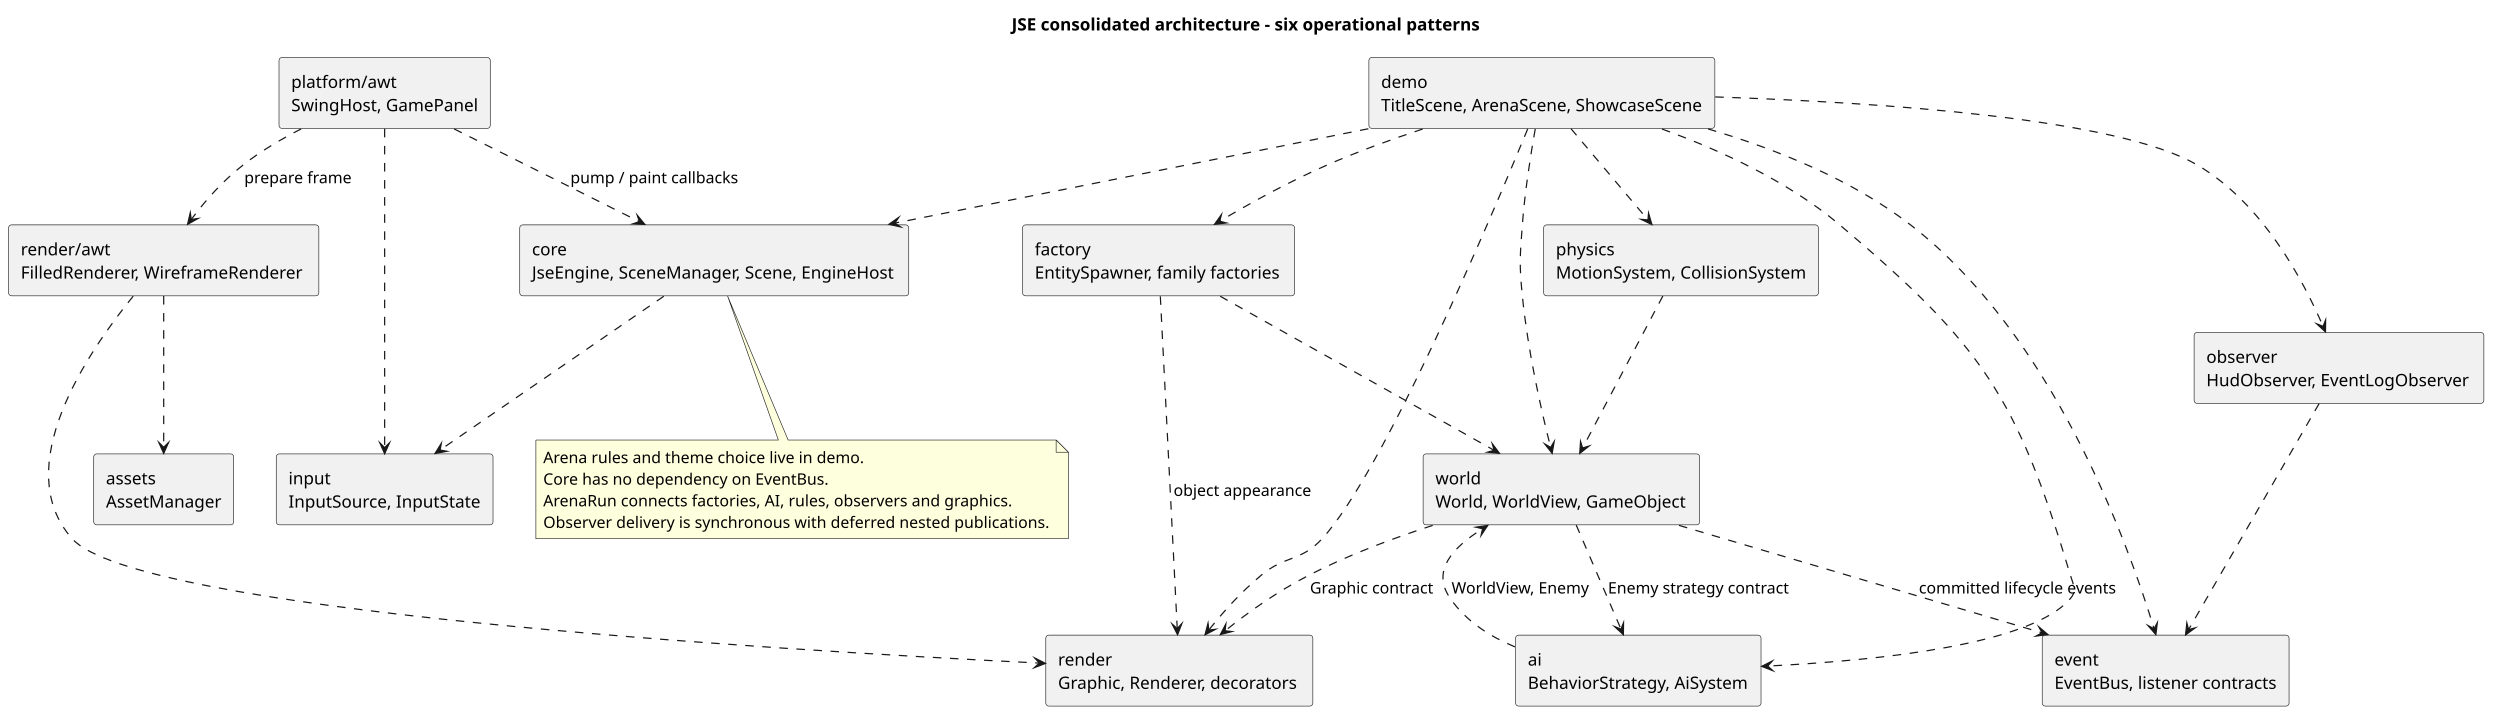
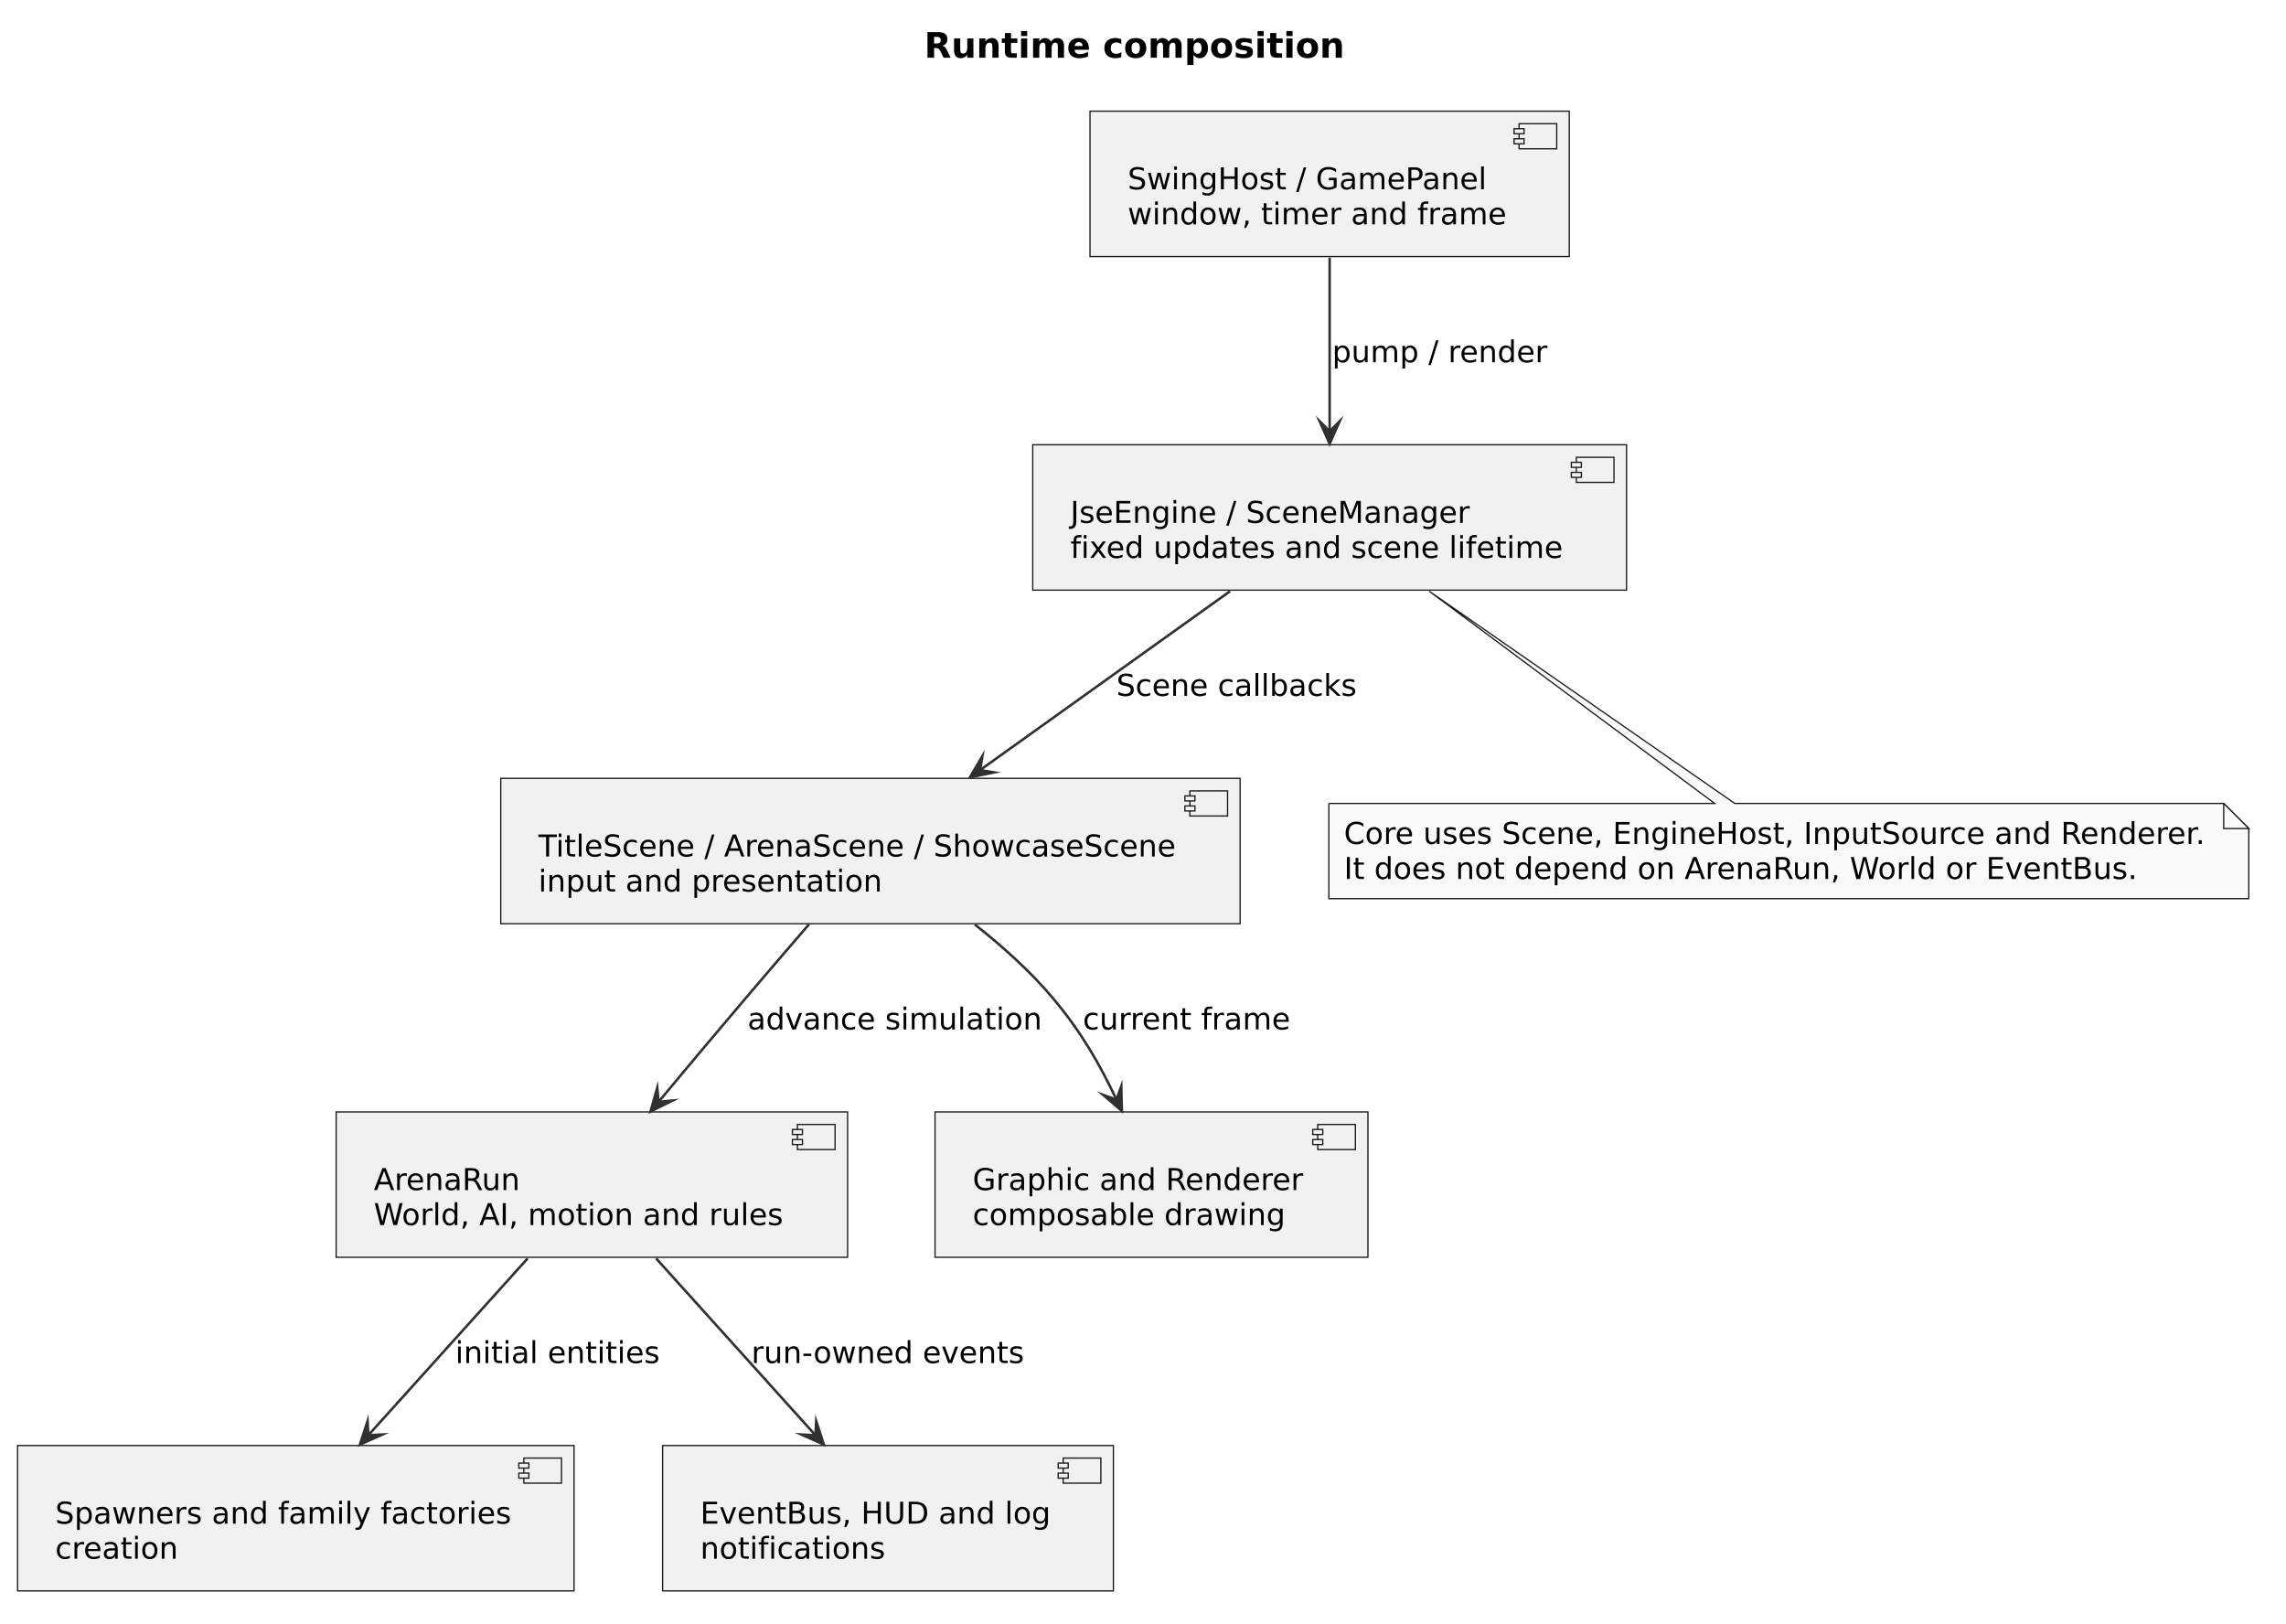
- <svg xmlns="http://www.w3.org/2000/svg" version="1.1" data-diagram-type="DESCRIPTION" style="width:2048px;height:592px;background:#FFFFFF;" width="2048px" height="592px" viewBox="0 0 2048 592" zoomAndPan="magnify" preserveAspectRatio="none" contentStyleType="text/css">
+ <svg xmlns="http://www.w3.org/2000/svg" version="1.1" data-diagram-type="DESCRIPTION" style="width:911px;height:647px;background:#FFFFFF;" width="911px" height="647px" viewBox="0 0 911 647" zoomAndPan="magnify" preserveAspectRatio="none" contentStyleType="text/css">
  <defs />
  <g font-family="sans-serif" lengthAdjust="spacing">
-     <g class="title" data-source-line="1">
-       <text x="828.723" y="24.966" fill="#000" font-size="14" textLength="384.341" font-weight="700">JSE consolidated architecture - six operational patterns</text>
+     <g class="title" data-source-line="2">
+       <text x="368.332" y="22.995" fill="#000" font-size="14" textLength="167.515" font-weight="700" font-family="DejaVu Sans">Runtime composition</text>
    </g>
-     <g class="entity" data-qualified-name="demo" id="ent0001" data-source-line="3">
-       <rect x="1121.39" y="47.068" width="283.409" height="58.136" fill="#F1F1F1" style="stroke:#181818;stroke-width:0.5;" rx="2.5" ry="2.5" />
-       <text x="1131.39" y="72.034" fill="#000" font-size="14" textLength="38.066">demo</text>
-       <text x="1131.39" y="91.102" fill="#000" font-size="14" textLength="263.409">TitleScene, ArenaScene, ShowcaseScene</text>
+     <g class="entity" data-qualified-name="desktop" id="ent0001" data-source-line="3">
+       <rect x="434.38" y="44.297" width="190.99" height="57.938" fill="#F1F1F1" style="stroke:#181818;stroke-width:0.5;" />
+       <rect x="605.37" y="49.297" width="15" height="10" fill="#F1F1F1" style="stroke:#181818;stroke-width:0.5;" />
+       <rect x="603.37" y="51.297" width="4" height="2" fill="#F1F1F1" style="stroke:#181818;stroke-width:0.5;" />
+       <rect x="603.37" y="55.297" width="4" height="2" fill="#F1F1F1" style="stroke:#181818;stroke-width:0.5;" />
+       <text x="449.38" y="75.436" fill="#000" font-size="12" textLength="143.619" font-family="DejaVu Sans">SwingHost / GamePanel</text>
+       <text x="449.38" y="89.404" fill="#000" font-size="12" textLength="150.99" font-family="DejaVu Sans">window, timer and frame</text>
    </g>
    <g class="entity" data-qualified-name="core" id="ent0002" data-source-line="4">
-       <rect x="425.77" y="184.208" width="318.661" height="58.136" fill="#F1F1F1" style="stroke:#181818;stroke-width:0.5;" rx="2.5" ry="2.5" />
-       <text x="435.77" y="209.174" fill="#000" font-size="14" textLength="28.868">core</text>
-       <text x="435.77" y="228.242" fill="#000" font-size="14" textLength="298.661">JseEngine, SceneManager, Scene, EngineHost</text>
+       <rect x="411.56" y="177.237" width="236.635" height="57.938" fill="#F1F1F1" style="stroke:#181818;stroke-width:0.5;" />
+       <rect x="628.195" y="182.237" width="15" height="10" fill="#F1F1F1" style="stroke:#181818;stroke-width:0.5;" />
+       <rect x="626.195" y="184.237" width="4" height="2" fill="#F1F1F1" style="stroke:#181818;stroke-width:0.5;" />
+       <rect x="626.195" y="188.237" width="4" height="2" fill="#F1F1F1" style="stroke:#181818;stroke-width:0.5;" />
+       <text x="426.56" y="208.376" fill="#000" font-size="12" textLength="159.158" font-family="DejaVu Sans">JseEngine / SceneManager</text>
+       <text x="426.56" y="222.344" fill="#000" font-size="12" textLength="196.635" font-family="DejaVu Sans">fixed updates and scene lifetime</text>
    </g>
-     <g class="entity" data-qualified-name="platform" id="ent0003" data-source-line="5">
-       <rect x="228.56" y="47.068" width="173.075" height="58.136" fill="#F1F1F1" style="stroke:#181818;stroke-width:0.5;" rx="2.5" ry="2.5" />
-       <text x="238.56" y="72.034" fill="#000" font-size="14" textLength="86.408">platform/awt</text>
-       <text x="238.56" y="91.102" fill="#000" font-size="14" textLength="153.075">SwingHost, GamePanel</text>
+     <g class="entity" data-qualified-name="scenes" id="ent0003" data-source-line="5">
+       <rect x="199.56" y="310.177" width="294.637" height="57.938" fill="#F1F1F1" style="stroke:#181818;stroke-width:0.5;" />
+       <rect x="474.197" y="315.177" width="15" height="10" fill="#F1F1F1" style="stroke:#181818;stroke-width:0.5;" />
+       <rect x="472.197" y="317.177" width="4" height="2" fill="#F1F1F1" style="stroke:#181818;stroke-width:0.5;" />
+       <rect x="472.197" y="321.177" width="4" height="2" fill="#F1F1F1" style="stroke:#181818;stroke-width:0.5;" />
+       <text x="214.56" y="341.316" fill="#000" font-size="12" textLength="254.637" font-family="DejaVu Sans">TitleScene / ArenaScene / ShowcaseScene</text>
+       <text x="214.56" y="355.284" fill="#000" font-size="12" textLength="137.291" font-family="DejaVu Sans">input and presentation</text>
    </g>
-     <g class="entity" data-qualified-name="input" id="ent0004" data-source-line="6">
-       <rect x="226.31" y="371.818" width="177.569" height="58.136" fill="#F1F1F1" style="stroke:#181818;stroke-width:0.5;" rx="2.5" ry="2.5" />
-       <text x="236.31" y="396.784" fill="#000" font-size="14" textLength="34.58">input</text>
-       <text x="236.31" y="415.852" fill="#000" font-size="14" textLength="157.569">InputSource, InputState</text>
+     <g class="entity" data-qualified-name="run" id="ent0004" data-source-line="6">
+       <rect x="133.96" y="443.107" width="203.828" height="57.938" fill="#F1F1F1" style="stroke:#181818;stroke-width:0.5;" />
+       <rect x="317.788" y="448.107" width="15" height="10" fill="#F1F1F1" style="stroke:#181818;stroke-width:0.5;" />
+       <rect x="315.788" y="450.107" width="4" height="2" fill="#F1F1F1" style="stroke:#181818;stroke-width:0.5;" />
+       <rect x="315.788" y="454.107" width="4" height="2" fill="#F1F1F1" style="stroke:#181818;stroke-width:0.5;" />
+       <text x="148.96" y="474.246" fill="#000" font-size="12" textLength="59.033" font-family="DejaVu Sans">ArenaRun</text>
+       <text x="148.96" y="488.214" fill="#000" font-size="12" textLength="163.828" font-family="DejaVu Sans">World, AI, motion and rules</text>
    </g>
-     <g class="entity" data-qualified-name="world" id="ent0005" data-source-line="7">
-       <rect x="1165.82" y="371.818" width="226.541" height="58.136" fill="#F1F1F1" style="stroke:#181818;stroke-width:0.5;" rx="2.5" ry="2.5" />
-       <text x="1175.82" y="396.784" fill="#000" font-size="14" textLength="37.478">world</text>
-       <text x="1175.82" y="415.852" fill="#000" font-size="14" textLength="206.541">World, WorldView, GameObject</text>
+     <g class="entity" data-qualified-name="factory" id="ent0005" data-source-line="7">
+       <rect x="7" y="576.047" width="221.758" height="57.938" fill="#F1F1F1" style="stroke:#181818;stroke-width:0.5;" />
+       <rect x="208.758" y="581.047" width="15" height="10" fill="#F1F1F1" style="stroke:#181818;stroke-width:0.5;" />
+       <rect x="206.758" y="583.047" width="4" height="2" fill="#F1F1F1" style="stroke:#181818;stroke-width:0.5;" />
+       <rect x="206.758" y="587.047" width="4" height="2" fill="#F1F1F1" style="stroke:#181818;stroke-width:0.5;" />
+       <text x="22" y="607.186" fill="#000" font-size="12" textLength="181.758" font-family="DejaVu Sans">Spawners and family factories</text>
+       <text x="22" y="621.154" fill="#000" font-size="12" textLength="49.254" font-family="DejaVu Sans">creation</text>
    </g>
-     <g class="entity" data-qualified-name="factory" id="ent0006" data-source-line="8">
-       <rect x="837.67" y="184.208" width="222.845" height="58.136" fill="#F1F1F1" style="stroke:#181818;stroke-width:0.5;" rx="2.5" ry="2.5" />
-       <text x="847.67" y="209.174" fill="#000" font-size="14" textLength="45.836">factory</text>
-       <text x="847.67" y="228.242" fill="#000" font-size="14" textLength="202.845">EntitySpawner, family factories</text>
+     <g class="entity" data-qualified-name="events" id="ent0006" data-source-line="8">
+       <rect x="264.06" y="576.047" width="179.641" height="57.938" fill="#F1F1F1" style="stroke:#181818;stroke-width:0.5;" />
+       <rect x="423.701" y="581.047" width="15" height="10" fill="#F1F1F1" style="stroke:#181818;stroke-width:0.5;" />
+       <rect x="421.701" y="583.047" width="4" height="2" fill="#F1F1F1" style="stroke:#181818;stroke-width:0.5;" />
+       <rect x="421.701" y="587.047" width="4" height="2" fill="#F1F1F1" style="stroke:#181818;stroke-width:0.5;" />
+       <text x="279.06" y="607.186" fill="#000" font-size="12" textLength="139.641" font-family="DejaVu Sans">EventBus, HUD and log</text>
+       <text x="279.06" y="621.154" fill="#000" font-size="12" textLength="73.734" font-family="DejaVu Sans">notifications</text>
    </g>
-     <g class="entity" data-qualified-name="ai" id="ent0007" data-source-line="9">
-       <rect x="1241.56" y="520.298" width="201.075" height="58.136" fill="#F1F1F1" style="stroke:#181818;stroke-width:0.5;" rx="2.5" ry="2.5" />
-       <text x="1251.56" y="545.264" fill="#000" font-size="14" textLength="11.466">ai</text>
-       <text x="1251.56" y="564.332" fill="#000" font-size="14" textLength="181.075">BehaviorStrategy, AiSystem</text>
+     <g class="entity" data-qualified-name="graphics" id="ent0007" data-source-line="9">
+       <rect x="372.62" y="443.107" width="172.521" height="57.938" fill="#F1F1F1" style="stroke:#181818;stroke-width:0.5;" />
+       <rect x="525.141" y="448.107" width="15" height="10" fill="#F1F1F1" style="stroke:#181818;stroke-width:0.5;" />
+       <rect x="523.141" y="450.107" width="4" height="2" fill="#F1F1F1" style="stroke:#181818;stroke-width:0.5;" />
+       <rect x="523.141" y="454.107" width="4" height="2" fill="#F1F1F1" style="stroke:#181818;stroke-width:0.5;" />
+       <text x="387.62" y="474.246" fill="#000" font-size="12" textLength="132.521" font-family="DejaVu Sans">Graphic and Renderer</text>
+       <text x="387.62" y="488.214" fill="#000" font-size="12" textLength="124.617" font-family="DejaVu Sans">composable drawing</text>
    </g>
-     <g class="entity" data-qualified-name="physics" id="ent0008" data-source-line="10">
-       <rect x="1264.55" y="184.208" width="225.085" height="58.136" fill="#F1F1F1" style="stroke:#181818;stroke-width:0.5;" rx="2.5" ry="2.5" />
-       <text x="1274.55" y="209.174" fill="#000" font-size="14" textLength="48.146">physics</text>
-       <text x="1274.55" y="228.242" fill="#000" font-size="14" textLength="205.085">MotionSystem, CollisionSystem</text>
+     <g class="entity" data-qualified-name="GMN14" id="ent0015" data-source-line="17">
+       <path d="M529.58,320.177 L529.58,358.114 A0,0 0 0 0 529.58,358.114 L896.178,358.114 A0,0 0 0 0 896.178,358.114 L896.178,330.177 L886.178,320.177 L691.33,320.177 L569.59,235.617 L683.33,320.177 L529.58,320.177 A0,0 0 0 0 529.58,320.177" style="stroke:#181818;stroke-width:0.5;" fill="#FAFAFA" />
+       <path d="M886.178,320.177 L886.178,330.177 L896.178,330.177 L886.178,320.177" style="stroke:#181818;stroke-width:0.5;" fill="#FAFAFA" />
+       <text x="535.58" y="336.316" fill="#000" font-size="12" textLength="345.598" font-family="DejaVu Sans">Core uses Scene, EngineHost, InputSource and Renderer.</text>
+       <text x="535.58" y="350.284" fill="#000" font-size="12" textLength="317.672" font-family="DejaVu Sans">It does not depend on ArenaRun, World or EventBus.</text>
    </g>
-     <g class="entity" data-qualified-name="events" id="ent0009" data-source-line="11">
-       <rect x="1672.99" y="520.298" width="202.209" height="58.136" fill="#F1F1F1" style="stroke:#181818;stroke-width:0.5;" rx="2.5" ry="2.5" />
-       <text x="1682.99" y="545.264" fill="#000" font-size="14" textLength="36.61">event</text>
-       <text x="1682.99" y="564.332" fill="#000" font-size="14" textLength="182.209">EventBus, listener contracts</text>
+     <g class="link" data-entity-1="ent0001" data-entity-2="ent0002" id="lnk8" data-source-line="10" data-link-type="dependency">
+       <path d="M529.88,102.677 C529.88,124.647 529.88,149.897 529.88,171.847" style="stroke:#303030;stroke-width:1;" fill="none" id="desktop-to-core" />
+       <polygon points="529.88,176.847,533.88,167.847,529.88,171.847,525.88,167.847,529.88,176.847" fill="#303030" style="stroke:#303030;stroke-width:1;stroke-linejoin:miter;stroke-miterlimit:10;" />
+       <text x="530.88" y="144.376" fill="#000" font-size="12" textLength="86.057" font-family="DejaVu Sans">pump / render</text>
    </g>
-     <g class="entity" data-qualified-name="observers" id="ent0010" data-source-line="12">
-       <rect x="1797.41" y="272.338" width="237.377" height="58.136" fill="#F1F1F1" style="stroke:#181818;stroke-width:0.5;" rx="2.5" ry="2.5" />
-       <text x="1807.41" y="297.304" fill="#000" font-size="14" textLength="58.254">observer</text>
-       <text x="1807.41" y="316.372" fill="#000" font-size="14" textLength="217.377">HudObserver, EventLogObserver</text>
+     <g class="link" data-entity-1="ent0002" data-entity-2="ent0003" id="lnk9" data-source-line="11" data-link-type="dependency">
+       <path d="M490.17,235.617 C459.48,257.577 421.256,284.928 390.576,306.878" style="stroke:#303030;stroke-width:1;" fill="none" id="core-to-scenes" />
+       <polygon points="386.51,309.787,396.157,307.803,390.576,306.878,391.502,301.297,386.51,309.787" fill="#303030" style="stroke:#303030;stroke-width:1;stroke-linejoin:miter;stroke-miterlimit:10;" />
+       <text x="444.87" y="277.316" fill="#000" font-size="12" textLength="95.789" font-family="DejaVu Sans">Scene callbacks</text>
    </g>
-     <g class="entity" data-qualified-name="render" id="ent0011" data-source-line="13">
-       <rect x="856.71" y="520.298" width="218.771" height="58.136" fill="#F1F1F1" style="stroke:#181818;stroke-width:0.5;" rx="2.5" ry="2.5" />
-       <text x="866.71" y="545.264" fill="#000" font-size="14" textLength="44.618">render</text>
-       <text x="866.71" y="564.332" fill="#000" font-size="14" textLength="198.771">Graphic, Renderer, decorators</text>
+     <g class="link" data-entity-1="ent0003" data-entity-2="ent0004" id="lnk10" data-source-line="12" data-link-type="dependency">
+       <path d="M322.38,368.377 C314.23,377.807 305.14,388.387 296.88,398.107 C284.37,412.837 273.761,425.506 262.441,439.086" style="stroke:#303030;stroke-width:1;" fill="none" id="scenes-to-run" />
+       <polygon points="259.24,442.927,268.075,438.575,262.441,439.086,261.93,433.453,259.24,442.927" fill="#303030" style="stroke:#303030;stroke-width:1;stroke-linejoin:miter;stroke-miterlimit:10;" />
+       <text x="297.88" y="410.246" fill="#000" font-size="12" textLength="117.381" font-family="DejaVu Sans">advance simulation</text>
    </g>
-     <g class="entity" data-qualified-name="awtrender" id="ent0012" data-source-line="14">
-       <rect x="7" y="184.208" width="254.191" height="58.136" fill="#F1F1F1" style="stroke:#181818;stroke-width:0.5;" rx="2.5" ry="2.5" />
-       <text x="17" y="209.174" fill="#000" font-size="14" textLength="73.738">render/awt</text>
-       <text x="17" y="228.242" fill="#000" font-size="14" textLength="234.191">FilledRenderer, WireframeRenderer</text>
+     <g class="link" data-entity-1="ent0004" data-entity-2="ent0005" id="lnk11" data-source-line="13" data-link-type="dependency">
+       <path d="M210.27,501.497 C190.48,523.457 166.557,550.003 146.777,571.953" style="stroke:#303030;stroke-width:1;" fill="none" id="run-to-factory" />
+       <polygon points="143.43,575.667,152.426,571.659,146.777,571.953,146.483,566.303,143.43,575.667" fill="#303030" style="stroke:#303030;stroke-width:1;stroke-linejoin:miter;stroke-miterlimit:10;" />
+       <text x="181.42" y="543.186" fill="#000" font-size="12" textLength="81.516" font-family="DejaVu Sans">initial entities</text>
    </g>
-     <g class="entity" data-qualified-name="assets" id="ent0013" data-source-line="15">
-       <rect x="76.77" y="371.818" width="114.654" height="58.136" fill="#F1F1F1" style="stroke:#181818;stroke-width:0.5;" rx="2.5" ry="2.5" />
-       <text x="86.77" y="396.784" fill="#000" font-size="14" textLength="40.922">assets</text>
-       <text x="86.77" y="415.852" fill="#000" font-size="14" textLength="94.654">AssetManager</text>
+     <g class="link" data-entity-1="ent0004" data-entity-2="ent0006" id="lnk12" data-source-line="14" data-link-type="dependency">
+       <path d="M261.48,501.497 C281.28,523.457 305.193,550.003 324.973,571.953" style="stroke:#303030;stroke-width:1;" fill="none" id="run-to-events" />
+       <polygon points="328.32,575.667,325.267,566.303,324.973,571.953,319.324,571.659,328.32,575.667" fill="#303030" style="stroke:#303030;stroke-width:1;stroke-linejoin:miter;stroke-miterlimit:10;" />
+       <text x="299.42" y="543.186" fill="#000" font-size="12" textLength="108.48" font-family="DejaVu Sans">run-owned events</text>
    </g>
-     <g class="entity" data-qualified-name="GMN36" id="ent0037" data-source-line="39">
-       <path d="M439,360.478 L439,441.302 A0,0 0 0 0 439,441.302 L875.181,441.302 A0,0 0 0 0 875.181,441.302 L875.181,370.478 L865.181,360.478 L645.64,360.478 L596.03,242.468 L637.64,360.478 L439,360.478 A0,0 0 0 0 439,360.478" style="stroke:#181818;stroke-width:0.5;" fill="#FEFFDD" />
-       <path d="M865.181,360.478 L865.181,370.478 L875.181,370.478 L865.181,360.478" style="stroke:#181818;stroke-width:0.5;" fill="#FEFFDD" />
-       <text x="445" y="379.375" fill="#000" font-size="13" textLength="263.107">Arena rules and theme choice live in demo.</text>
-       <text x="445" y="397.081" fill="#000" font-size="13" textLength="234.039">Core has no dependency on EventBus.</text>
-       <text x="445" y="414.787" fill="#000" font-size="13" textLength="384.774">ArenaRun connects factories, AI, rules, observers and graphics.</text>
-       <text x="445" y="432.493" fill="#000" font-size="13" textLength="415.181">Observer delivery is synchronous with deferred nested publications.</text>
-     </g>
-     <g class="link" data-entity-1="ent0001" data-entity-2="ent0002" id="lnk14" data-source-line="16" data-link-type="dependency">
-       <path d="M1120.96,105.468 C1005.64,128.458 848.694,159.73 733.114,182.77" style="stroke:#181818;stroke-width:1;stroke-dasharray:7,7;" fill="none" id="demo-to-core" />
-       <polygon points="728.21,183.748,737.818,185.911,733.114,182.77,736.254,178.066,728.21,183.748" fill="#181818" style="stroke:#181818;stroke-width:1;stroke-linejoin:miter;stroke-miterlimit:10;" />
-     </g>
-     <g class="link" data-entity-1="ent0001" data-entity-2="ent0005" id="lnk15" data-source-line="17" data-link-type="dependency">
-       <path d="M1257.66,105.638 C1253.85,127.138 1249.09,157.408 1247.1,184.208 C1245.18,209.978 1244.51,216.638 1247.1,242.338 C1251.69,288.028 1262.366,335.2 1270.286,366.56" style="stroke:#181818;stroke-width:1;stroke-dasharray:7,7;" fill="none" id="demo-to-world" />
-       <polygon points="1271.51,371.408,1273.184,361.702,1270.286,366.56,1265.428,363.661,1271.51,371.408" fill="#181818" style="stroke:#181818;stroke-width:1;stroke-linejoin:miter;stroke-miterlimit:10;" />
-     </g>
-     <g class="link" data-entity-1="ent0001" data-entity-2="ent0006" id="lnk16" data-source-line="18" data-link-type="dependency">
-       <path d="M1165.48,105.678 C1139.62,114.228 1111.99,124.268 1087.1,135.208 C1055.31,149.168 1025.549,165.595 999.209,181.235" style="stroke:#181818;stroke-width:1;stroke-dasharray:7,7;" fill="none" id="demo-to-factory" />
-       <polygon points="994.91,183.788,1004.691,182.632,999.209,181.235,1000.606,175.754,994.91,183.788" fill="#181818" style="stroke:#181818;stroke-width:1;stroke-linejoin:miter;stroke-miterlimit:10;" />
-     </g>
-     <g class="link" data-entity-1="ent0001" data-entity-2="ent0007" id="lnk17" data-source-line="19" data-link-type="dependency">
-       <path d="M1361.5,105.698 C1409.11,122.958 1464.94,148.628 1507.1,184.208 C1623.83,282.748 1652.25,324.968 1696.1,471.298 C1698.52,479.388 1701.56,483.868 1696.1,490.298 C1664.14,527.918 1541.054,540.967 1448.124,545.637" style="stroke:#181818;stroke-width:1;stroke-dasharray:7,7;" fill="none" id="demo-to-ai" />
-       <polygon points="1443.13,545.888,1452.319,549.431,1448.124,545.637,1451.918,541.441,1443.13,545.888" fill="#181818" style="stroke:#181818;stroke-width:1;stroke-linejoin:miter;stroke-miterlimit:10;" />
-     </g>
-     <g class="link" data-entity-1="ent0001" data-entity-2="ent0008" id="lnk18" data-source-line="20" data-link-type="dependency">
-       <path d="M1286.99,105.468 C1306.45,128.528 1330.555,157.107 1350.005,180.157" style="stroke:#181818;stroke-width:1;stroke-dasharray:7,7;" fill="none" id="demo-to-physics" />
-       <polygon points="1353.23,183.978,1350.483,174.52,1350.005,180.157,1344.369,179.679,1353.23,183.978" fill="#181818" style="stroke:#181818;stroke-width:1;stroke-linejoin:miter;stroke-miterlimit:10;" />
-     </g>
-     <g class="link" data-entity-1="ent0001" data-entity-2="ent0010" id="lnk19" data-source-line="21" data-link-type="dependency">
-       <path d="M1405.11,79.408 C1541.27,83.888 1735.39,97.018 1800.1,135.208 C1853.52,166.738 1886.539,229.047 1903.059,267.337" style="stroke:#181818;stroke-width:1;stroke-dasharray:7,7;" fill="none" id="demo-to-observers" />
-       <polygon points="1905.04,271.928,1905.147,262.08,1903.059,267.337,1897.802,265.249,1905.04,271.928" fill="#181818" style="stroke:#181818;stroke-width:1;stroke-linejoin:miter;stroke-miterlimit:10;" />
-     </g>
-     <g class="link" data-entity-1="ent0010" data-entity-2="ent0009" id="lnk20" data-source-line="22" data-link-type="dependency">
-       <path d="M1899.81,330.628 C1872.49,377.948 1820.25,468.428 1792.91,515.778" style="stroke:#181818;stroke-width:1;stroke-dasharray:7,7;" fill="none" id="observers-to-events" />
-       <polygon points="1790.41,520.108,1798.374,514.314,1792.91,515.778,1791.446,510.314,1790.41,520.108" fill="#181818" style="stroke:#181818;stroke-width:1;stroke-linejoin:miter;stroke-miterlimit:10;" />
-     </g>
-     <g class="link" data-entity-1="ent0001" data-entity-2="ent0009" id="lnk21" data-source-line="23" data-link-type="dependency">
-       <path d="M1399.24,105.618 C1454.67,121.998 1516.89,146.968 1565.1,184.208 C1682.35,274.778 1743.706,446.294 1764.616,515.104" style="stroke:#181818;stroke-width:1;stroke-dasharray:7,7;" fill="none" id="demo-to-events" />
-       <polygon points="1766.07,519.888,1767.28,510.114,1764.616,515.104,1759.626,512.44,1766.07,519.888" fill="#181818" style="stroke:#181818;stroke-width:1;stroke-linejoin:miter;stroke-miterlimit:10;" />
-     </g>
-     <g class="link" data-entity-1="ent0001" data-entity-2="ent0011" id="lnk22" data-source-line="24" data-link-type="dependency">
-       <path d="M1251.5,105.608 C1220.14,181.668 1132.69,387.498 1083.1,441.298 C1065.53,460.358 1052.95,454.648 1033.1,471.298 C1015.98,485.658 1002.595,500.637 990.255,516.127" style="stroke:#181818;stroke-width:1;stroke-dasharray:7,7;" fill="none" id="demo-to-render" />
-       <polygon points="987.14,520.038,995.876,515.491,990.255,516.127,989.619,510.506,987.14,520.038" fill="#181818" style="stroke:#181818;stroke-width:1;stroke-linejoin:miter;stroke-miterlimit:10;" />
-     </g>
-     <g class="link" data-entity-1="ent0002" data-entity-2="ent0004" id="lnk23" data-source-line="25" data-link-type="dependency">
-       <path d="M543.79,242.668 C492.98,277.598 411.331,333.736 360.511,368.666" style="stroke:#181818;stroke-width:1;stroke-dasharray:7,7;" fill="none" id="core-to-input" />
-       <polygon points="356.39,371.498,366.073,369.696,360.511,368.666,361.541,363.104,356.39,371.498" fill="#181818" style="stroke:#181818;stroke-width:1;stroke-linejoin:miter;stroke-miterlimit:10;" />
-     </g>
-     <g class="link" data-entity-1="ent0003" data-entity-2="ent0002" id="lnk24" data-source-line="26" data-link-type="dependency">
-       <path d="M372.03,105.628 C417.98,128.628 477.839,158.59 523.769,181.58" style="stroke:#181818;stroke-width:1;stroke-dasharray:7,7;" fill="none" id="platform-to-core" />
-       <polygon points="528.24,183.818,521.982,176.213,523.769,181.58,518.401,183.366,528.24,183.818" fill="#181818" style="stroke:#181818;stroke-width:1;stroke-linejoin:miter;stroke-miterlimit:10;" />
-       <text x="467.26" y="150.105" fill="#000" font-size="13" textLength="137.462">pump / paint callbacks</text>
-     </g>
-     <g class="link" data-entity-1="ent0003" data-entity-2="ent0004" id="lnk25" data-source-line="27" data-link-type="dependency">
-       <path d="M315.1,105.498 C315.1,166.718 315.1,305.648 315.1,366.708" style="stroke:#181818;stroke-width:1;stroke-dasharray:7,7;" fill="none" id="platform-to-input" />
-       <polygon points="315.1,371.708,319.1,362.708,315.1,366.708,311.1,362.708,315.1,371.708" fill="#181818" style="stroke:#181818;stroke-width:1;stroke-linejoin:miter;stroke-miterlimit:10;" />
-     </g>
-     <g class="link" data-entity-1="ent0003" data-entity-2="ent0012" id="lnk26" data-source-line="28" data-link-type="dependency">
-       <path d="M246.68,105.618 C230.3,113.958 213.43,123.918 199.1,135.208 C181.63,148.958 168.505,164.042 156.675,179.772" style="stroke:#181818;stroke-width:1;stroke-dasharray:7,7;" fill="none" id="platform-to-awtrender" />
-       <polygon points="153.67,183.768,162.276,178.979,156.675,179.772,155.883,174.171,153.67,183.768" fill="#181818" style="stroke:#181818;stroke-width:1;stroke-linejoin:miter;stroke-miterlimit:10;" />
-       <text x="200.1" y="150.105" fill="#000" font-size="13" textLength="88.686">prepare frame</text>
-     </g>
-     <g class="link" data-entity-1="ent0012" data-entity-2="ent0011" id="lnk27" data-source-line="29" data-link-type="dependency">
-       <path d="M109.14,242.598 C70.97,289.398 7.66,383.438 59.1,441.298 C111.31,500.038 621.596,531.759 851.426,543.199" style="stroke:#181818;stroke-width:1;stroke-dasharray:7,7;" fill="none" id="awtrender-to-render" />
-       <polygon points="856.42,543.448,847.63,539.005,851.426,543.199,847.232,546.996,856.42,543.448" fill="#181818" style="stroke:#181818;stroke-width:1;stroke-linejoin:miter;stroke-miterlimit:10;" />
-     </g>
-     <g class="link" data-entity-1="ent0012" data-entity-2="ent0013" id="lnk28" data-source-line="30" data-link-type="dependency">
-       <path d="M134.1,242.468 C134.1,277.348 134.1,331.428 134.1,366.438" style="stroke:#181818;stroke-width:1;stroke-dasharray:7,7;" fill="none" id="awtrender-to-assets" />
-       <polygon points="134.1,371.438,138.1,362.438,134.1,366.438,130.1,362.438,134.1,371.438" fill="#181818" style="stroke:#181818;stroke-width:1;stroke-linejoin:miter;stroke-miterlimit:10;" />
-     </g>
-     <g class="link" data-entity-1="ent0006" data-entity-2="ent0005" id="lnk29" data-source-line="31" data-link-type="dependency">
-       <path d="M999.57,242.668 C1061.59,277.548 1161.852,333.947 1223.992,368.897" style="stroke:#181818;stroke-width:1;stroke-dasharray:7,7;" fill="none" id="factory-to-world" />
-       <polygon points="1228.35,371.348,1222.467,363.45,1223.992,368.897,1218.545,370.422,1228.35,371.348" fill="#181818" style="stroke:#181818;stroke-width:1;stroke-linejoin:miter;stroke-miterlimit:10;" />
-     </g>
-     <g class="link" data-entity-1="ent0006" data-entity-2="ent0011" id="lnk30" data-source-line="32" data-link-type="dependency">
-       <path d="M950.54,242.758 C953.76,305.878 961.186,451.914 964.396,514.964" style="stroke:#181818;stroke-width:1;stroke-dasharray:7,7;" fill="none" id="factory-to-render" />
-       <polygon points="964.65,519.958,968.187,510.766,964.396,514.964,960.198,511.173,964.65,519.958" fill="#181818" style="stroke:#181818;stroke-width:1;stroke-linejoin:miter;stroke-miterlimit:10;" />
-       <text x="961.38" y="406.285" fill="#000" font-size="13" textLength="113.035">object appearance</text>
-     </g>
-     <g class="link" data-entity-1="ent0005" data-entity-2="ent0011" id="lnk31" data-source-line="33" data-link-type="dependency">
-       <path d="M1173.64,430.398 C1140.28,441.208 1103.85,454.928 1072.1,471.298 C1046.21,484.648 1023.623,500.806 1003.593,516.736" style="stroke:#181818;stroke-width:1;stroke-dasharray:7,7;" fill="none" id="world-to-render" />
-       <polygon points="999.68,519.848,1009.214,517.376,1003.593,516.736,1004.234,511.115,999.68,519.848" fill="#181818" style="stroke:#181818;stroke-width:1;stroke-linejoin:miter;stroke-miterlimit:10;" />
-       <text x="1073.1" y="486.195" fill="#000" font-size="13" textLength="101.556">Graphic contract</text>
-     </g>
-     <g class="link" data-entity-1="ent0005" data-entity-2="ent0007" id="lnk32" data-source-line="34" data-link-type="dependency">
-       <path d="M1291.24,430.128 C1302.36,455.988 1316.765,489.464 1327.905,515.374" style="stroke:#181818;stroke-width:1;stroke-dasharray:7,7;" fill="none" id="world-to-ai" />
-       <polygon points="1329.88,519.968,1330,510.12,1327.905,515.374,1322.65,513.28,1329.88,519.968" fill="#181818" style="stroke:#181818;stroke-width:1;stroke-linejoin:miter;stroke-miterlimit:10;" />
-       <text x="1317.24" y="486.195" fill="#000" font-size="13" textLength="148.798">Enemy strategy contract</text>
-     </g>
-     <g class="link" data-entity-1="ent0007" data-entity-2="ent0005" id="lnk34" data-source-line="36" data-link-type="dependency">
-       <path d="M1241.06,529.938 C1220.27,521.348 1200.86,508.748 1188.1,490.298 C1172.62,467.928 1189.034,449.24 1214.534,433.12" style="stroke:#181818;stroke-width:1;stroke-dasharray:7,7;" fill="none" id="ai-to-world" />
-       <polygon points="1218.76,430.448,1209.015,431.876,1214.534,433.12,1213.29,438.638,1218.76,430.448" fill="#181818" style="stroke:#181818;stroke-width:1;stroke-linejoin:miter;stroke-miterlimit:10;" />
-       <text x="1189.1" y="486.195" fill="#000" font-size="13" textLength="113.62">WorldView, Enemy</text>
-     </g>
-     <g class="link" data-entity-1="ent0005" data-entity-2="ent0009" id="lnk33" data-source-line="35" data-link-type="dependency">
-       <path d="M1375.42,430.398 C1462.61,456.198 1585.576,492.579 1672.816,518.399" style="stroke:#181818;stroke-width:1;stroke-dasharray:7,7;" fill="none" id="world-to-events" />
-       <polygon points="1677.61,519.818,1670.115,513.428,1672.816,518.399,1667.845,521.099,1677.61,519.818" fill="#181818" style="stroke:#181818;stroke-width:1;stroke-linejoin:miter;stroke-miterlimit:10;" />
-       <text x="1571.93" y="486.195" fill="#000" font-size="13" textLength="161.772">committed lifecycle events</text>
-     </g>
-     <g class="link" data-entity-1="ent0008" data-entity-2="ent0005" id="lnk35" data-source-line="37" data-link-type="dependency">
-       <path d="M1362.21,242.468 C1343.79,277.348 1314.934,332.006 1296.454,367.016" style="stroke:#181818;stroke-width:1;stroke-dasharray:7,7;" fill="none" id="physics-to-world" />
-       <polygon points="1294.12,371.438,1301.859,365.346,1296.454,367.016,1294.784,361.611,1294.12,371.438" fill="#181818" style="stroke:#181818;stroke-width:1;stroke-linejoin:miter;stroke-miterlimit:10;" />
+     <g class="link" data-entity-1="ent0003" data-entity-2="ent0007" id="lnk13" data-source-line="15" data-link-type="dependency">
+       <path d="M388.52,368.447 C399.54,377.147 410.86,387.297 419.88,398.107 C431.01,411.457 438.192,423.967 444.932,438.217" style="stroke:#303030;stroke-width:1;" fill="none" id="scenes-to-graphics" />
+       <polygon points="447.07,442.737,446.838,432.891,444.932,438.217,439.606,436.311,447.07,442.737" fill="#303030" style="stroke:#303030;stroke-width:1;stroke-linejoin:miter;stroke-miterlimit:10;" />
+       <text x="431.53" y="410.246" fill="#000" font-size="12" textLength="83.162" font-family="DejaVu Sans">current frame</text>
    </g>
  </g>
</svg>
